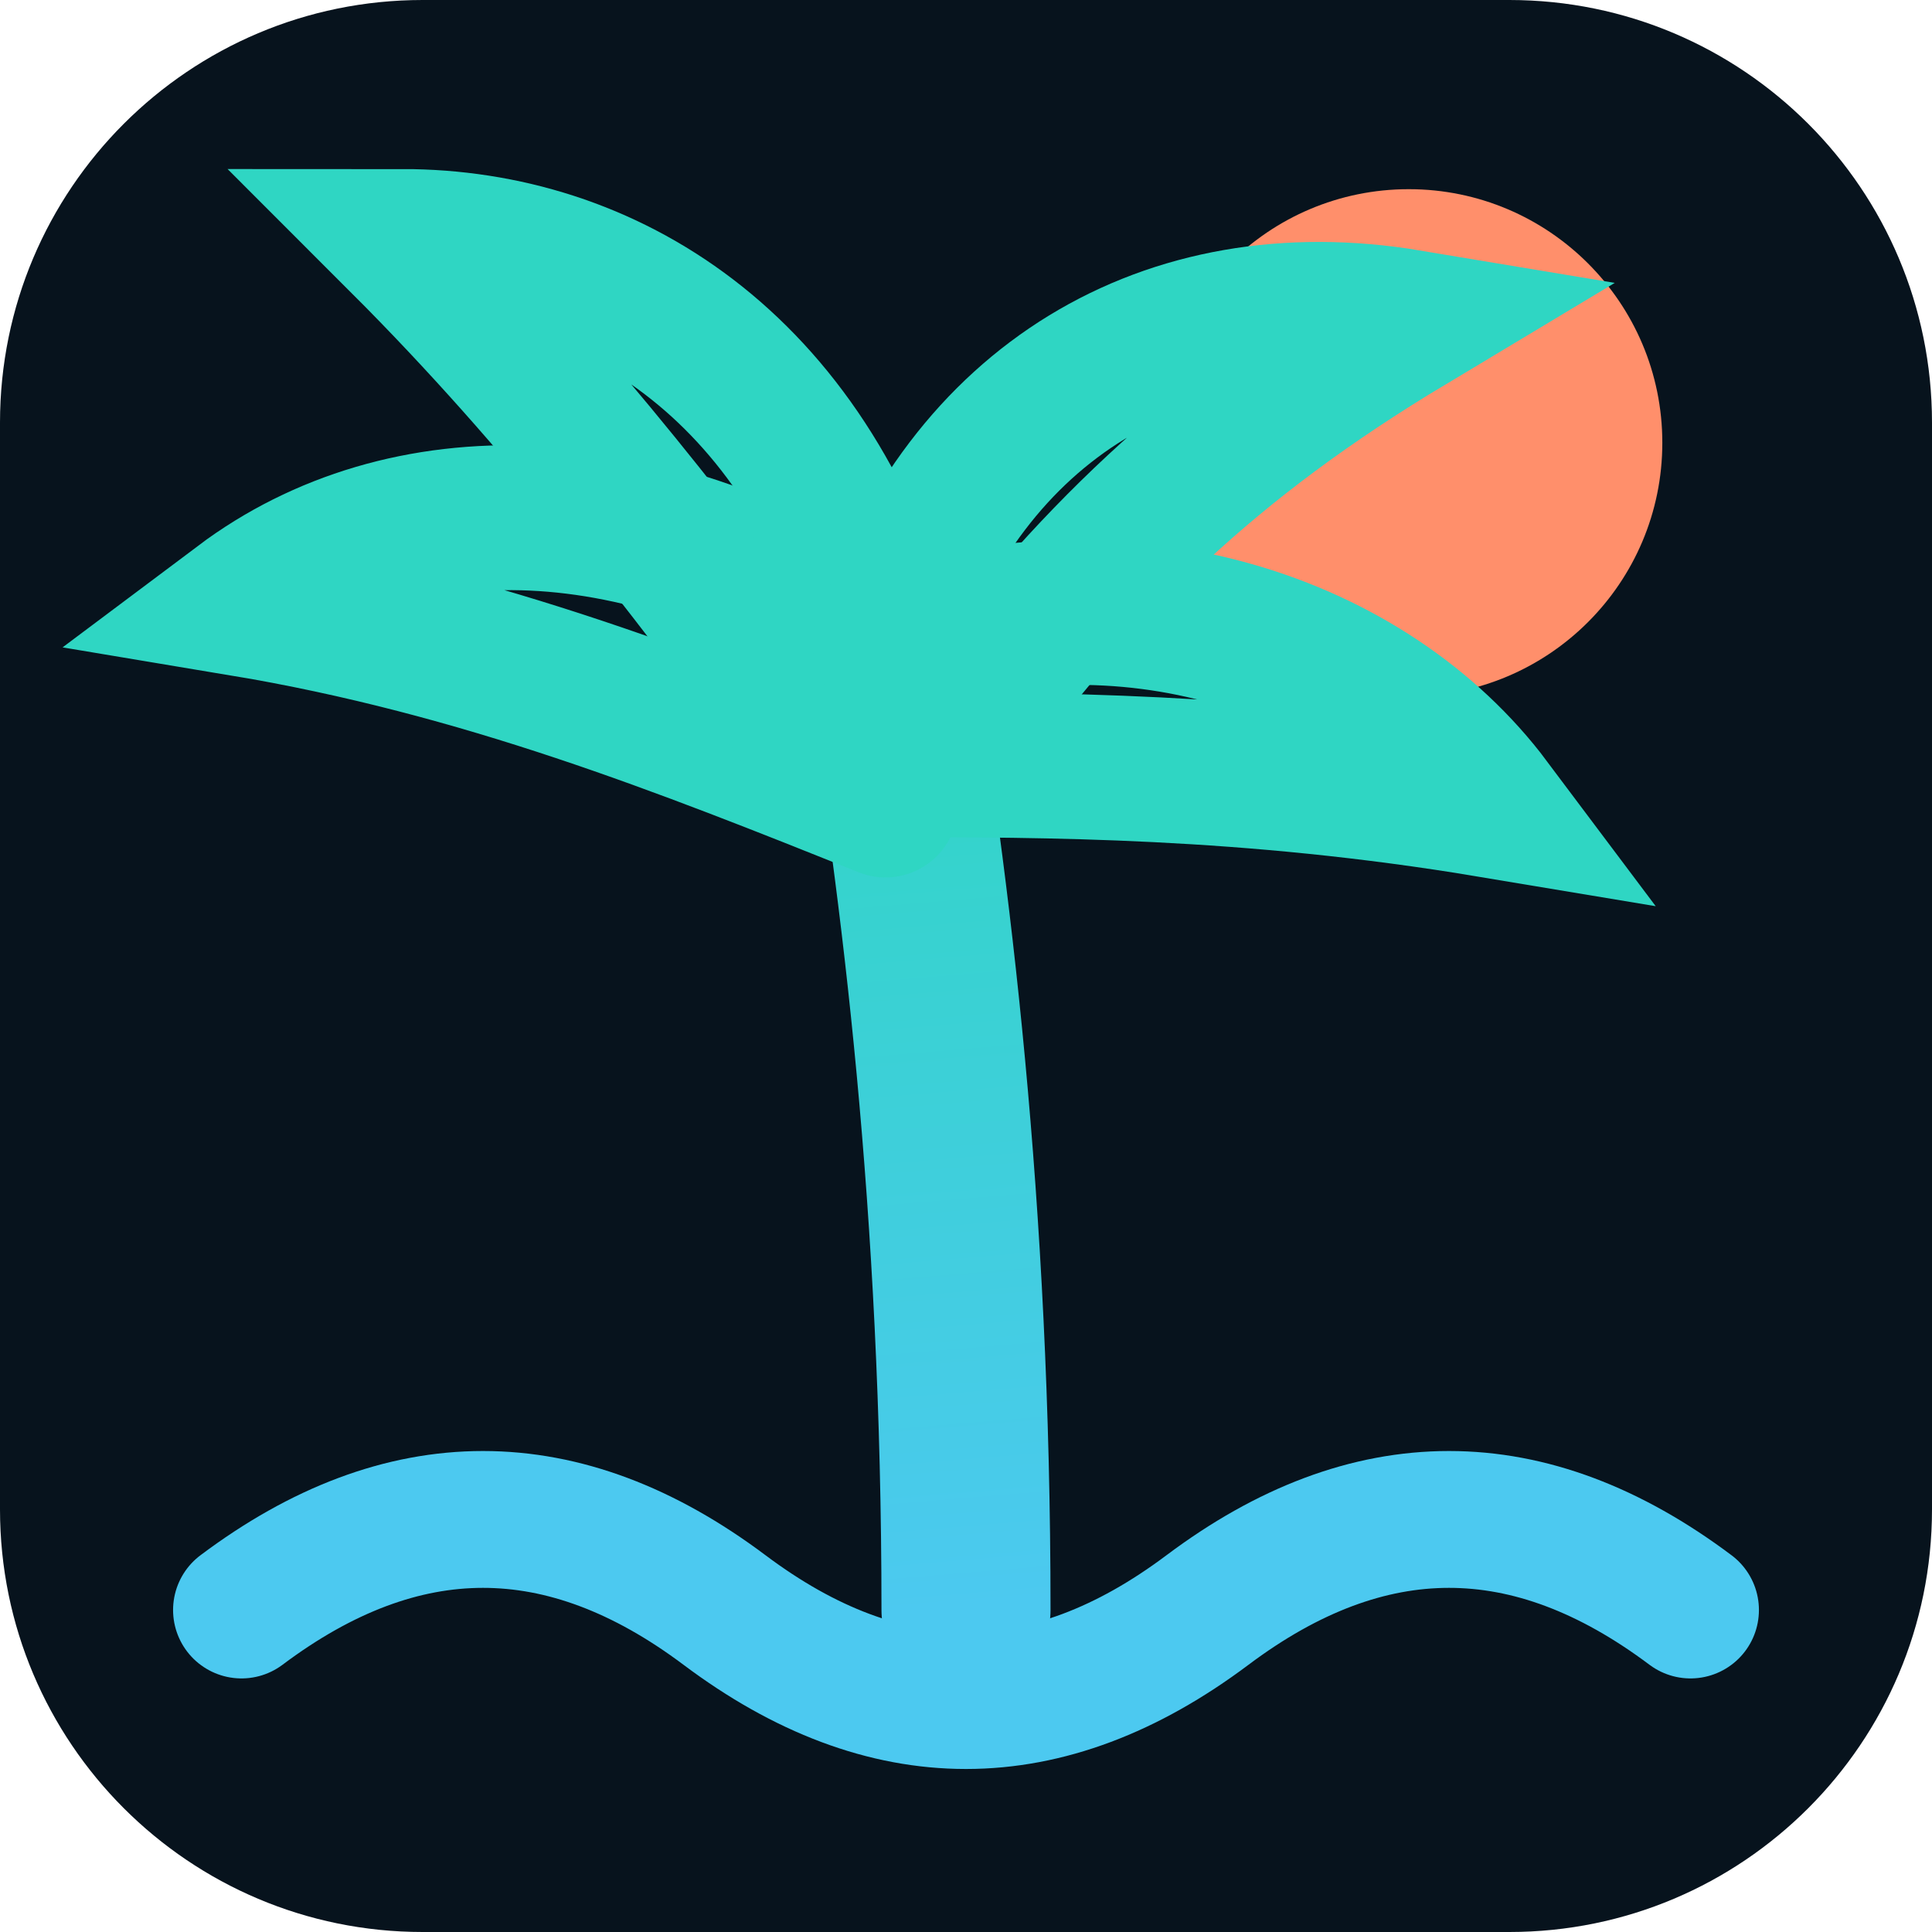
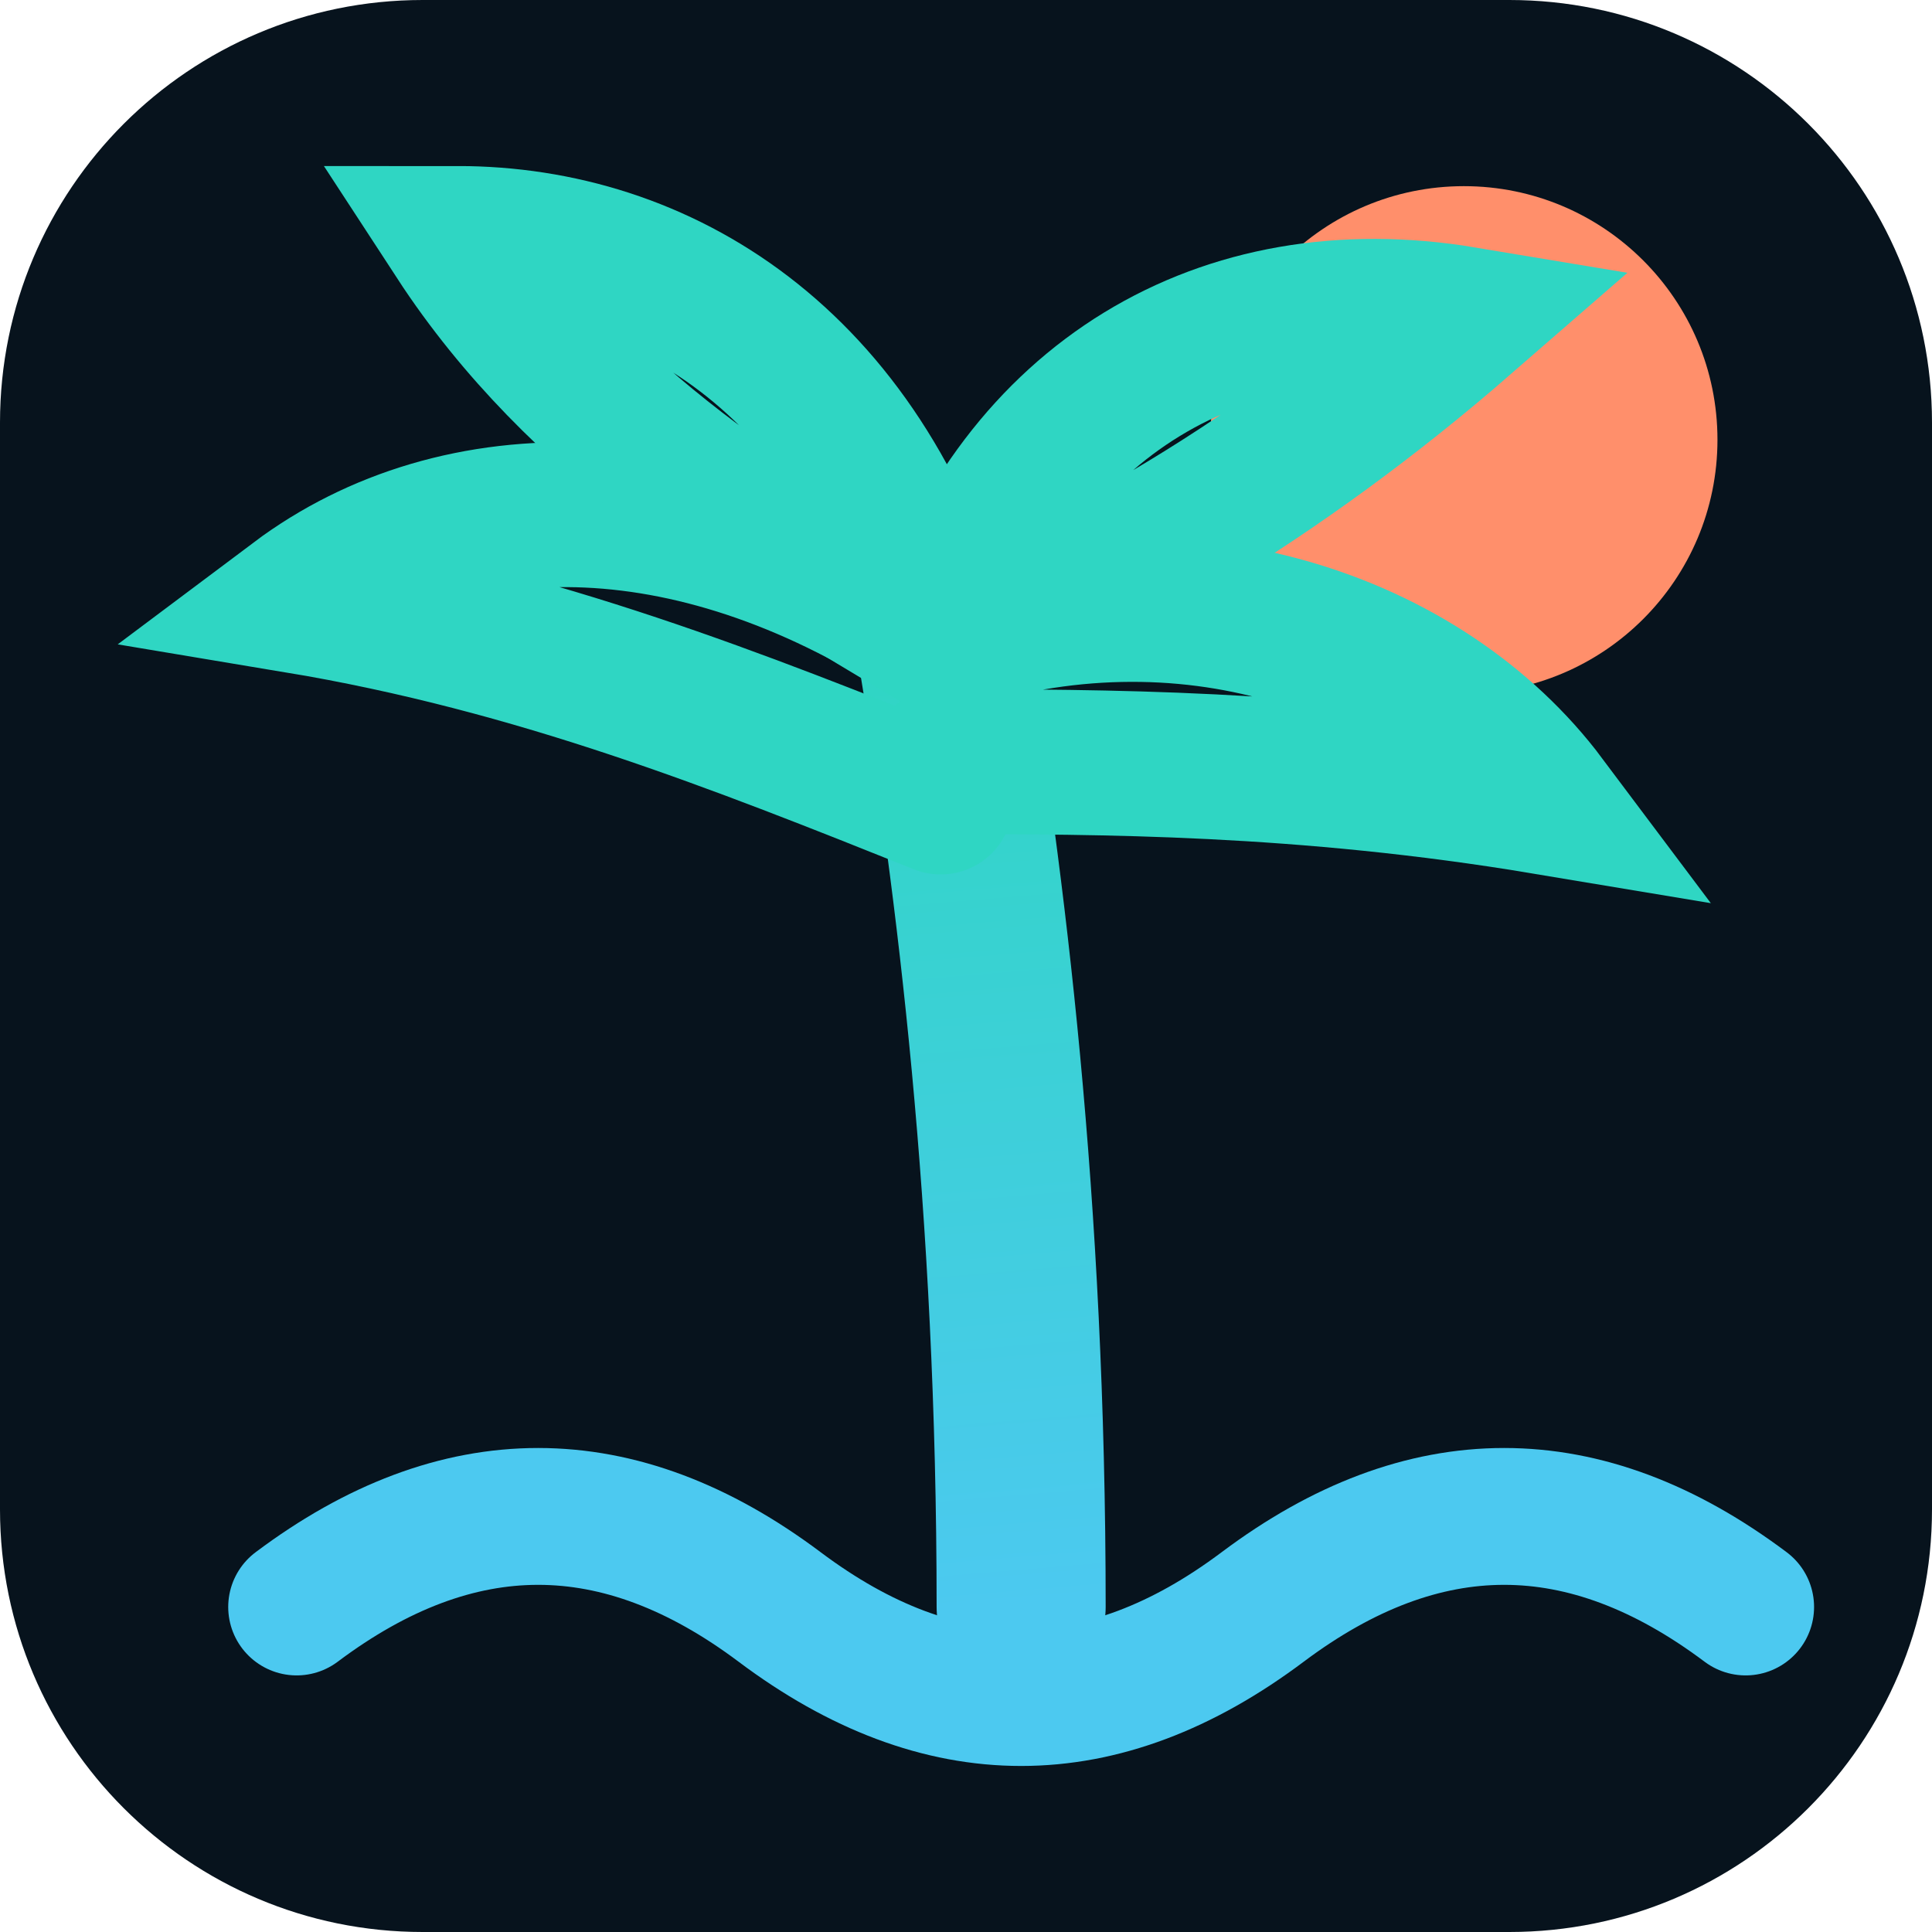
<svg xmlns="http://www.w3.org/2000/svg" viewBox="0 0 48 48" width="48" height="48" fill="none" role="img" aria-labelledby="coabana-favicon-title">
  <defs>
    <linearGradient id="coabana-favicon-trunk" x1="20" y1="18" x2="22" y2="42" gradientUnits="userSpaceOnUse">
      <stop offset="0" stop-color="#2fd6c3" />
      <stop offset="1" stop-color="#4cc9f0" />
    </linearGradient>
  </defs>
  <rect width="48" height="48" rx="10.5" fill="#07131d" />
-   <g transform="translate(2 -2)">
-     <circle cx="33" cy="13" r="6.3" fill="#ff8f6b" />
-     <path d="M22 42c0-10-1-18-2-24" stroke="url(#coabana-favicon-trunk)" stroke-width="4.2" stroke-linecap="round" />
-     <path d="M20 18C14 14 8 14 4 17c6 1 11 3 16 5" stroke="#2fd6c3" stroke-width="3.6" stroke-linecap="round" />
-     <path d="M20 18c-2-7-7-10-12-10 4 4 7 8 10 12" stroke="#2fd6c3" stroke-width="3.6" stroke-linecap="round" />
-     <path d="M20 18c2-6 7-9 13-8-5 3-8 6-11 10" stroke="#2fd6c3" stroke-width="3.6" stroke-linecap="round" />
-     <path d="M20 18c6-2 12 0 15 4-6-1-11-1-15-1" stroke="#2fd6c3" stroke-width="3.6" stroke-linecap="round" />
-     <path d="M4 42c4-3 8-3 12 0s8 3 12 0 8-3 12 0" stroke="#4cc9f0" stroke-width="3.4" stroke-linecap="round" />
+   <g transform="translate(0.37 0)">
+     <g transform="translate(3 -2.075)">
+       <circle cx="33" cy="13" r="6.3" fill="#ff8f6b" />
+       <path d="M22 42c0-10-1-18-2-24" stroke="url(#coabana-favicon-trunk)" stroke-width="4.2" stroke-linecap="round" />
+       <path d="M20 18C14 14 8 14 4 17c6 1 11 3 16 5" stroke="#2fd6c3" stroke-width="3.6" stroke-linecap="round" />
+       <path d="M20 18C18 11 13 8 8 8C11 12.6 15.6 15.4 20 18" stroke="#2fd6c3" stroke-width="3.6" stroke-linecap="round" />
+       <path d="M20 18C22 12 27 9 33 10C28.4 14 23.6 16.8 20 18" stroke="#2fd6c3" stroke-width="3.6" stroke-linecap="round" />
+       <path d="M20 18c6-2 12 0 15 4-6-1-11-1-15-1" stroke="#2fd6c3" stroke-width="3.6" stroke-linecap="round" />
+       <path d="M4 42c4-3 8-3 12 0s8 3 12 0 8-3 12 0" stroke="#4cc9f0" stroke-width="3.4" stroke-linecap="round" />
+     </g>
  </g>
</svg>
